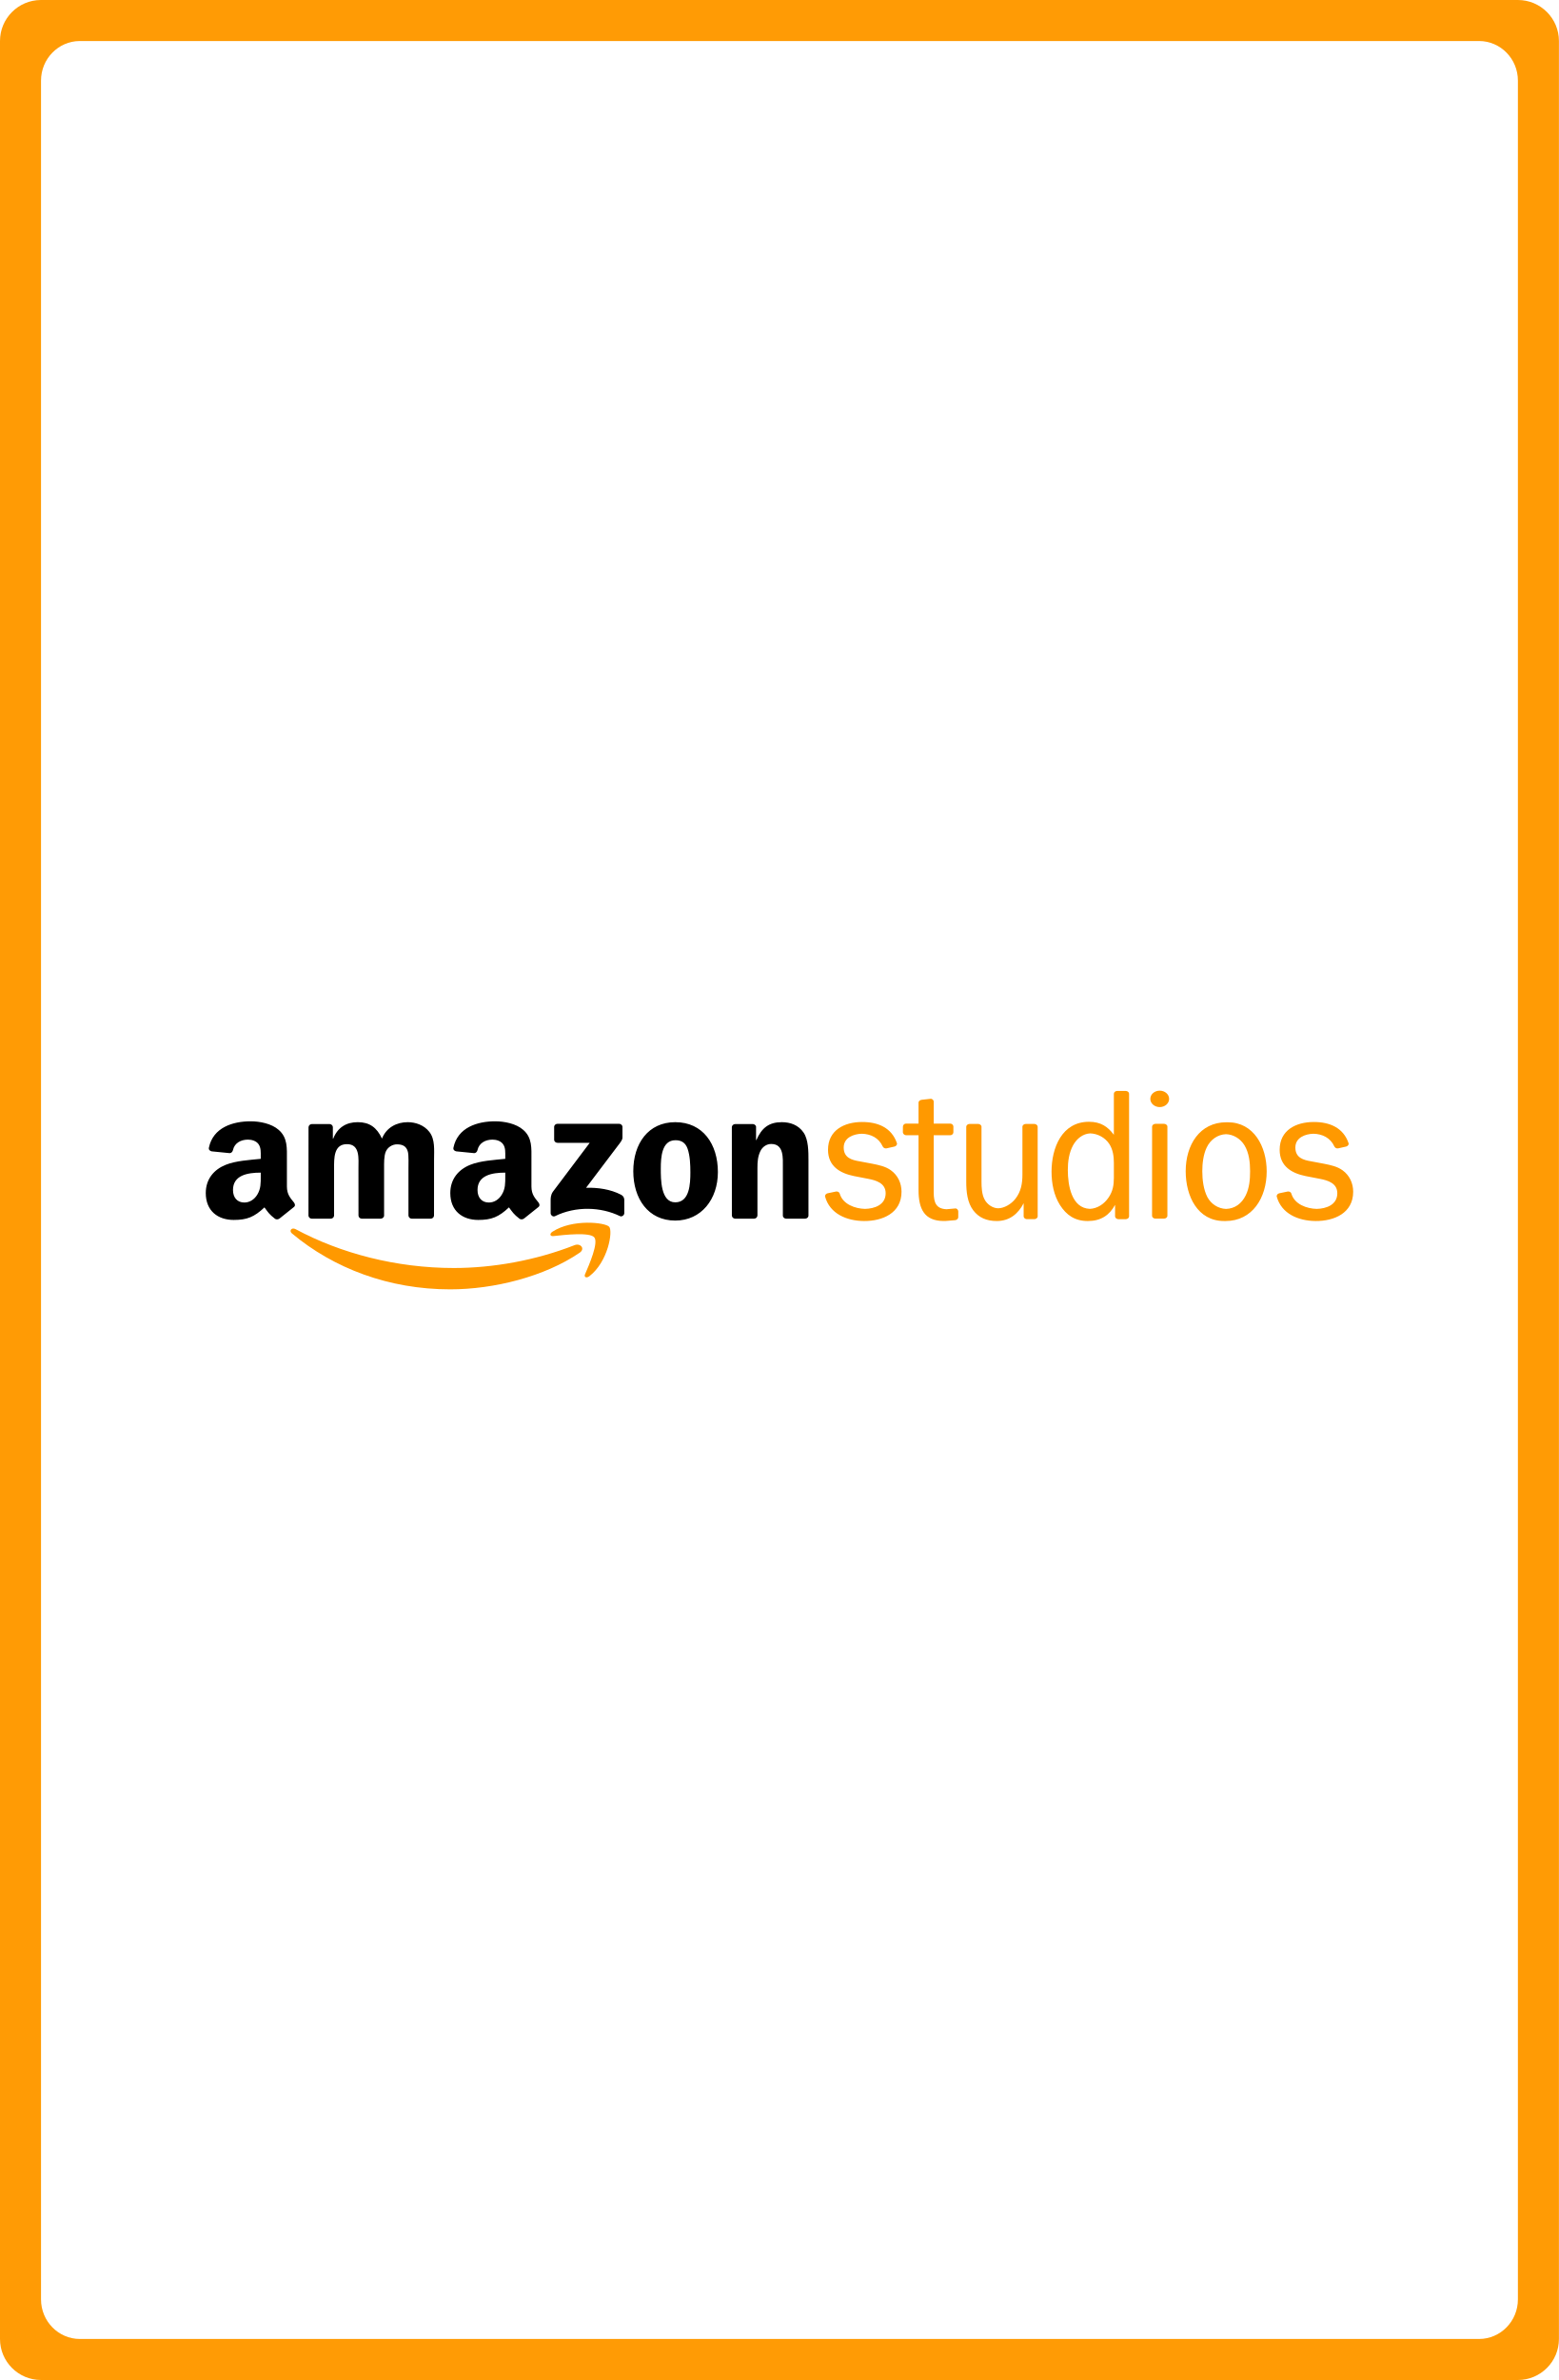
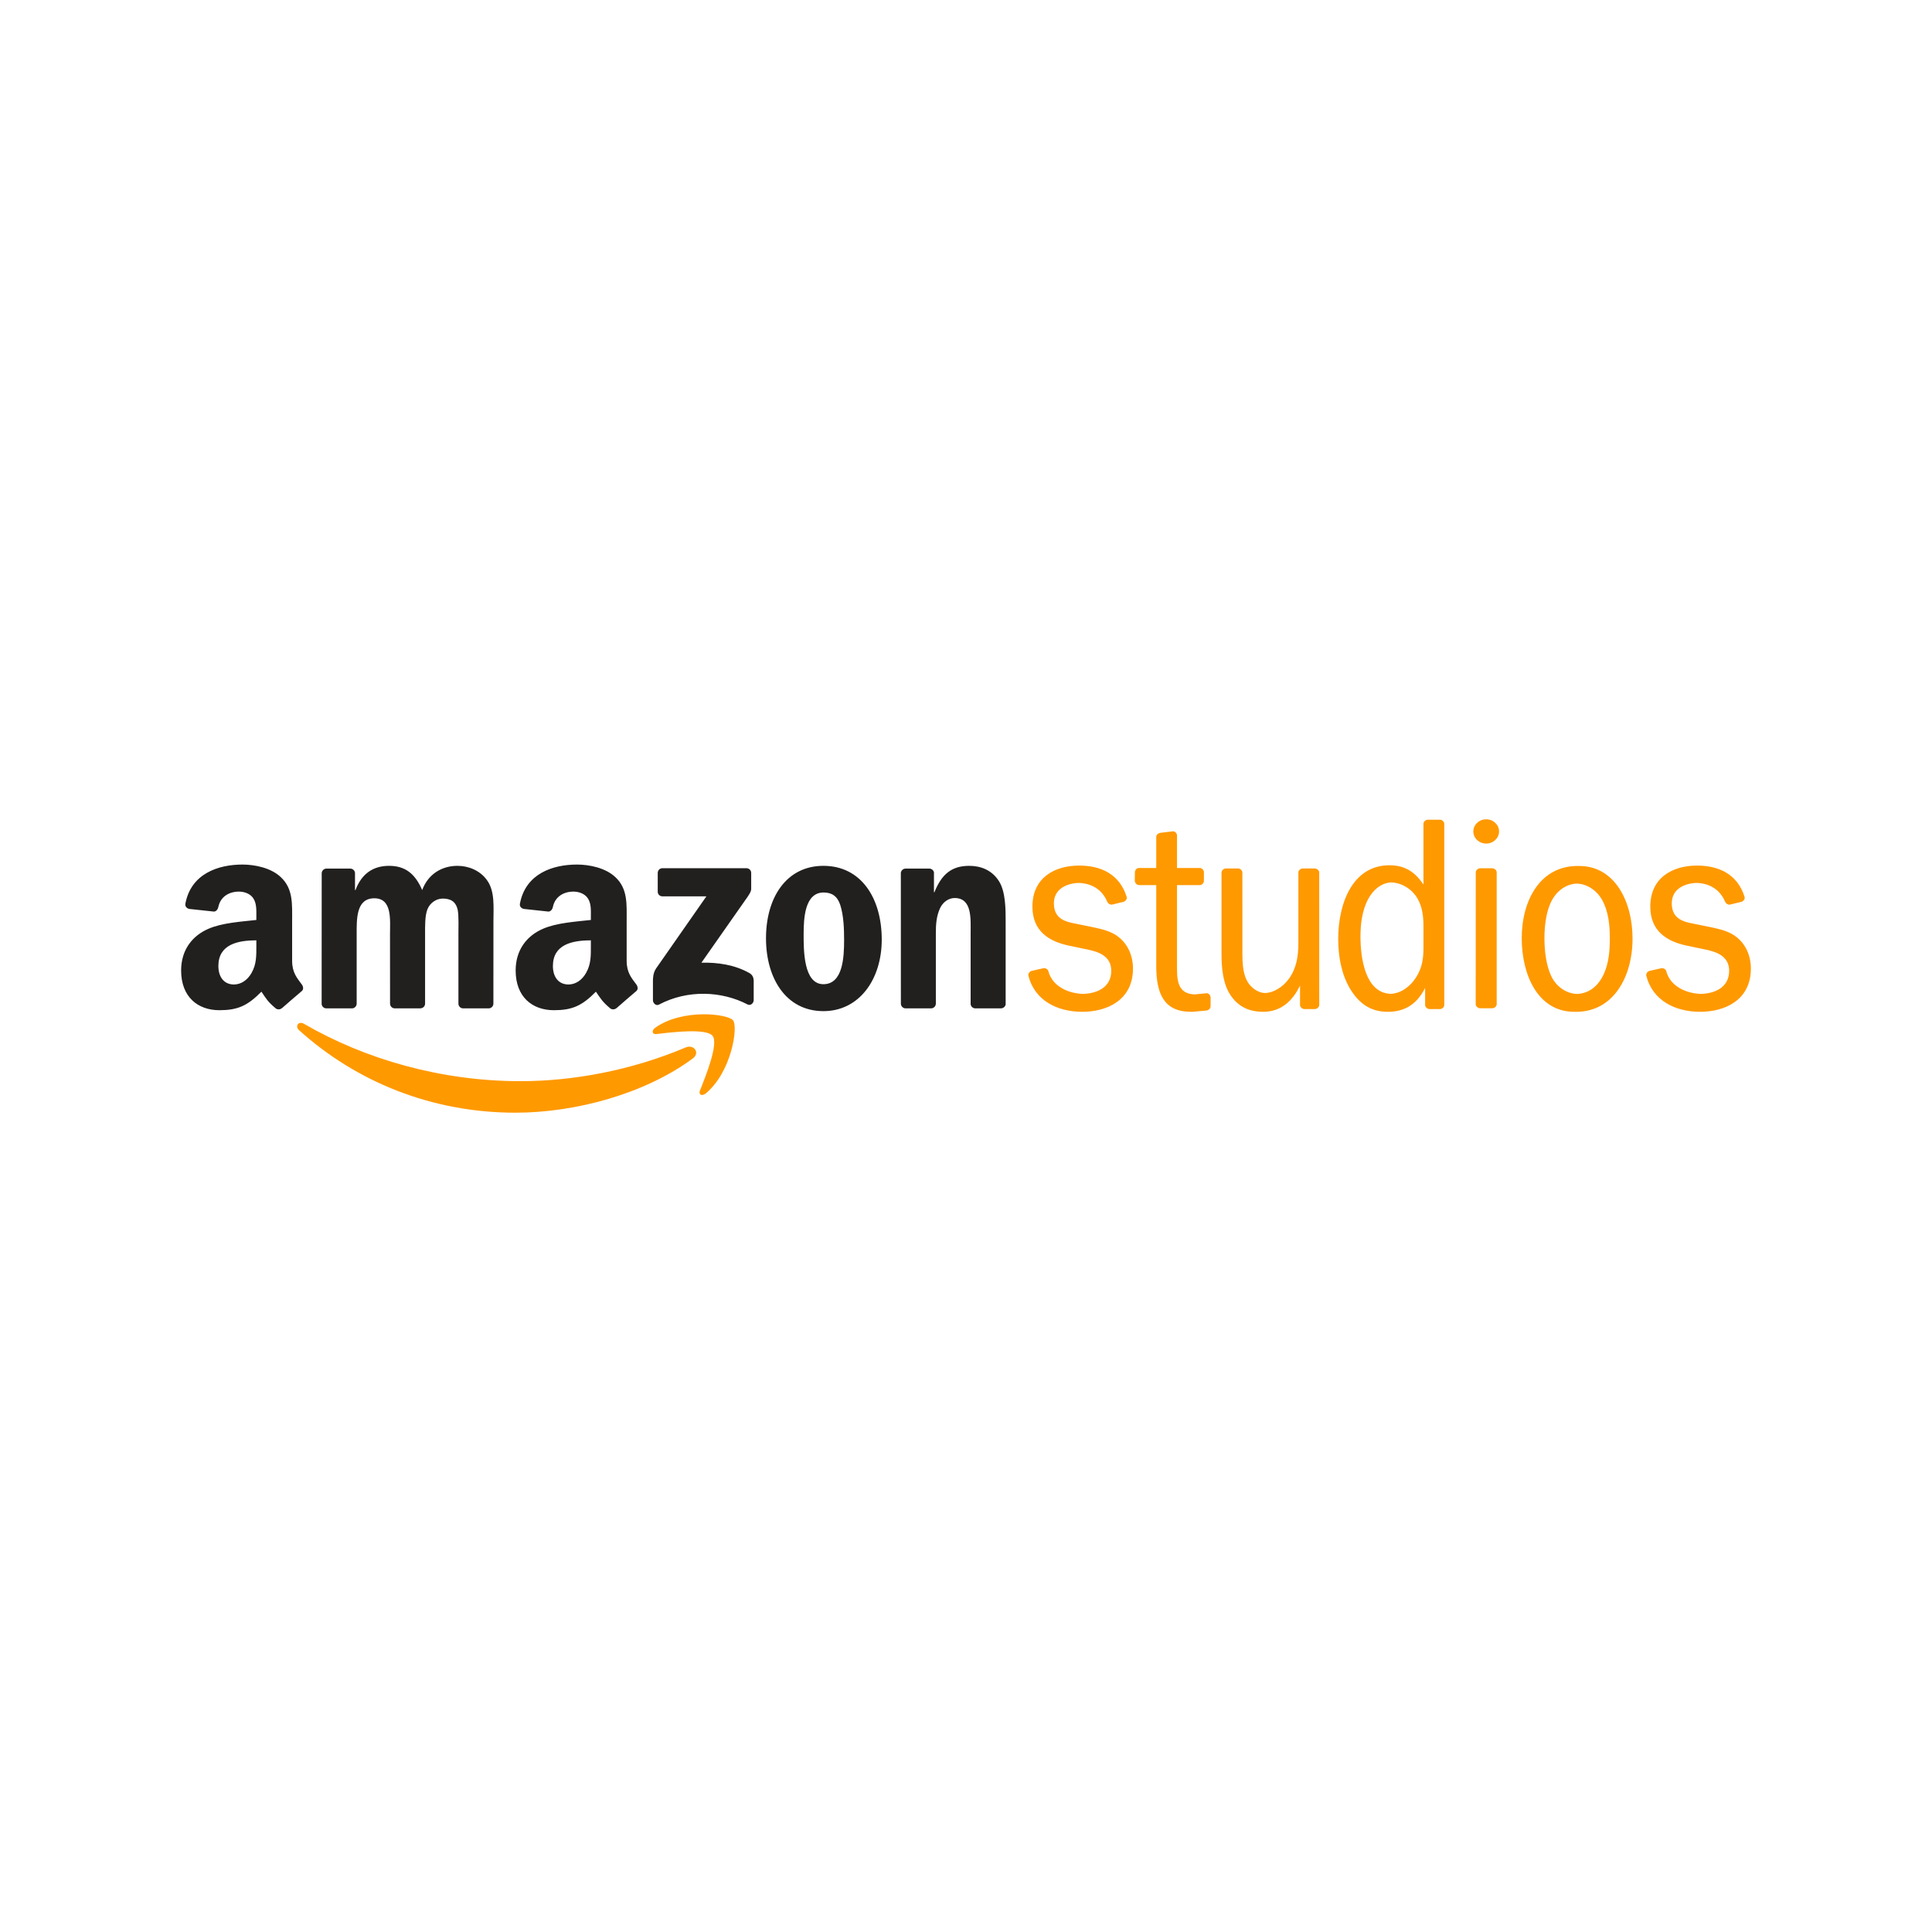
- <svg xmlns="http://www.w3.org/2000/svg" width="670.897" height="1024" viewBox="0 0 251.351 383.641">
-   <g data-rescale-wrap="1" transform="translate(-6.6145 -6.6145)">
-     <path d="M0 0h264.583v396.875H0z" style="opacity:.98;fill:#fff;fill-opacity:1;stroke-width:2.646" />
-     <path d="M859.565 2212.746v-2.246c0-.971-.123-1.969-.625-2.803-.579-.961-1.601-1.537-2.618-1.577-1.012.046-1.857.777-2.368 1.772-.552 1.109-.72 2.385-.72 3.663 0 2.269.512 5.669 3.03 5.767 1.036-.045 1.977-.723 2.58-1.691.576-.914.72-1.829.72-2.885m1.65 6.105h-1.037c-.22 0-.443-.193-.445-.405v-1.72c-.777 1.542-1.942 2.401-3.75 2.401-1.795 0-2.947-.886-3.833-2.384-.84-1.443-1.153-3.218-1.153-4.94 0-3.522 1.416-7.404 5.148-7.404 1.617 0 2.59.72 3.42 1.93v-6.103c0-.214.223-.405.443-.405h1.205c.222 0 .445.191.445.405v18.222c0 .213-.22.402-.442.404m13.505.274c-3.647 0-5.278-3.697-5.278-7.395 0-3.891 1.92-7.26 5.591-7.26h.195c3.574 0 5.35 3.59 5.35 7.286 0 3.92-1.967 7.37-5.662 7.37h-.197zm.27-1.795c1.2-.04 2.146-.777 2.706-2.014.505-1.102.6-2.373.6-3.586 0-1.325-.144-2.705-.768-3.837-.559-.989-1.522-1.618-2.542-1.654-1.137.04-2.15.806-2.662 1.986-.456 1.02-.6 2.373-.6 3.505 0 1.27.168 2.731.695 3.836.513 1.045 1.503 1.728 2.57 1.764m14.89-9.278c.086.196.303.344.516.292l1.107-.267c.215-.052.402-.293.337-.499-.723-2.309-2.61-3.156-4.812-3.149-2.435.01-4.665 1.218-4.665 4.124 0 2.49 1.7 3.487 3.57 3.902l1.987.416c1.053.22 2.37.637 2.37 2.13 0 1.748-1.56 2.295-2.834 2.325-1.353-.032-3.059-.673-3.486-2.278-.05-.207-.297-.347-.51-.299l-1.158.261c-.217.05-.392.287-.339.494.647 2.536 2.947 3.601 5.347 3.621 2.53.02 5.162-1.162 5.162-4.345 0-1.272-.504-2.436-1.461-3.182-.741-.583-1.654-.776-2.538-.97l-1.772-.36c-1.078-.194-2.179-.525-2.179-2.047 0-1.502 1.393-2.018 2.481-2.048 1.24.032 2.334.603 2.877 1.879m-25.302-7.054c0-.675.58-1.22 1.293-1.22.714 0 1.292.545 1.292 1.22s-.578 1.219-1.292 1.219c-.713 0-1.293-.545-1.293-1.22m1.905 17.772h-1.22c-.222 0-.446-.192-.446-.404l.005-13.257c0-.214.224-.406.444-.406h1.215c.221 0 .445.19.445.405v13.258c0 .212-.219.4-.443.403m-17.839.081h-1.04c-.22 0-.443-.192-.443-.405v-1.963c-.726 1.53-1.896 2.644-3.7 2.644-1.404 0-2.46-.498-3.229-1.584-.82-1.167-.963-2.781-.963-4.226v-8.186c0-.217.223-.41.445-.41h1.207c.223 0 .445.193.445.41l.001 8.186c0 .806.049 1.862.41 2.585.345.749 1.134 1.335 1.878 1.334.775 0 1.776-.565 2.398-1.444.748-1.058.94-2.225.94-3.56v-7.114c.001-.202.222-.397.443-.396h1.205c.224 0 .449.202.447.409l.003 13.312c0 .215-.226.409-.447.409m-20.865-10.799c.085.196.302.344.517.293l1.107-.268c.215-.05.4-.294.336-.497-.724-2.309-2.61-3.158-4.811-3.15-2.435.01-4.665 1.217-4.665 4.123 0 2.49 1.7 3.488 3.568 3.902l1.987.416c1.055.22 2.37.637 2.37 2.131 0 1.749-1.56 2.294-2.833 2.324-1.352-.031-3.06-.671-3.487-2.277-.049-.208-.295-.348-.51-.3l-1.157.262c-.217.05-.392.286-.34.494.647 2.536 2.947 3.602 5.348 3.621 2.532.02 5.161-1.161 5.161-4.345 0-1.272-.502-2.436-1.461-3.184-.741-.581-1.651-.775-2.538-.969l-1.77-.36c-1.08-.193-2.18-.524-2.18-2.047 0-1.501 1.393-2.016 2.482-2.047 1.24.032 2.333.602 2.876 1.878m3.205-1.658h1.725v8.138c0 2.796.792 4.594 3.48 4.592h.187l1.383-.124c.213-.027.41-.212.41-.43l.003-.868c0-.221-.187-.46-.404-.44l-1.21.116c-1.388-.065-1.762-.92-1.762-2.487v-8.498h2.296c.214 0 .408-.21.408-.43v-.86c0-.22-.194-.428-.408-.43h-2.296v-3.278c-.001-.214-.22-.434-.434-.405l-1.205.143c-.233.025-.446.192-.448.407v3.133h-1.747c-.215 0-.398.215-.398.434l-.01.846c0 .22.215.44.43.44m-44.871 17.437c-4.812 3.548-11.795 5.437-17.803 5.437-8.427 0-16.008-3.107-21.75-8.29-.452-.404-.05-.96.493-.643 6.194 3.596 13.848 5.765 21.76 5.765 5.338 0 11.207-1.107 16.602-3.392.816-.344 1.498.54.698 1.123" style="fill:#f90;fill-opacity:1;fill-rule:nonzero;stroke:none" transform="matrix(1.17261 0 0 1.08617 -821.729 -2206.913)" />
-     <path d="M788.12 2221.546c-.62-.785-4.073-.373-5.623-.184-.475.056-.549-.355-.122-.651 2.758-1.934 7.273-1.379 7.8-.728.526.65-.14 5.17-2.725 7.333-.398.329-.773.15-.6-.283.583-1.451 1.886-4.698 1.27-5.487" style="fill:#f90;fill-opacity:1;fill-rule:nonzero;stroke:none" transform="matrix(1.17261 0 0 1.08617 -821.729 -2206.913)" />
-     <path d="M782.605 2207.052v-1.879c0-.284.217-.479.475-.479h8.432c.269 0 .486.2.486.48v1.604c0 .274-.23.625-.638 1.186l-4.364 6.227c1.622-.04 3.335.205 4.807 1.033.335.184.425.462.447.734v2.001c0 .278-.302.597-.62.428-2.592-1.355-6.038-1.506-8.908.019-.291.155-.599-.157-.599-.434v-1.909c0-.305.005-.822.313-1.289l5.059-7.25h-4.404c-.269 0-.486-.188-.486-.472m-30.752 11.73h-2.567a.48.48 0 0 1-.46-.427l.006-13.148a.48.48 0 0 1 .491-.474h2.389a.476.476 0 0 1 .466.44v1.718h.05c.62-1.663 1.796-2.435 3.374-2.435 1.605 0 2.612.772 3.329 2.435.62-1.663 2.036-2.435 3.542-2.435 1.079 0 2.254.439 2.971 1.44.81 1.106.648 2.707.648 4.119l-.005 8.295a.477.477 0 0 1-.493.472h-2.562a.477.477 0 0 1-.459-.472v-6.967c0-.556.045-1.933-.074-2.462-.195-.884-.765-1.134-1.51-1.134-.621 0-1.27.416-1.532 1.079-.264.662-.235 1.767-.235 2.517v6.967c0 .267-.224.472-.499.472h-2.562a.477.477 0 0 1-.46-.472l-.004-6.967c0-1.467.24-3.625-1.578-3.625-1.841 0-1.773 2.103-1.773 3.625v6.967a.48.48 0 0 1-.493.472m47.426-11.647c-1.893 0-2.01 2.574-2.01 4.18 0 1.603-.022 5.037 1.986 5.037 1.986 0 2.081-2.768 2.081-4.458 0-1.106-.045-2.435-.38-3.486-.291-.912-.861-1.273-1.677-1.273m-.024-2.679c3.805 0 5.864 3.263 5.864 7.41 0 4.014-2.272 7.194-5.864 7.194-3.731 0-5.769-3.263-5.769-7.328 0-4.097 2.059-7.276 5.769-7.276m10.805 14.326h-2.558a.48.48 0 0 1-.46-.472l-.004-13.148a.485.485 0 0 1 .493-.429h2.377a.49.49 0 0 1 .459.368v2.012h.044c.722-1.801 1.723-2.657 3.497-2.657 1.148 0 2.278.411 2.994 1.545.671 1.056.671 2.825.671 4.097v8.273c-.027.235-.241.411-.492.411h-2.574a.48.48 0 0 1-.454-.411v-7.139c0-1.439.169-3.54-1.605-3.54-.621 0-1.197.416-1.482 1.05-.359.8-.409 1.606-.409 2.49v7.077a.485.485 0 0 1-.498.473m-63.231-2.407c-.47-.645-.968-1.174-.968-2.374v-3.992c0-1.69.117-3.24-1.13-4.408-.98-.941-2.613-1.274-3.86-1.274-2.44 0-5.165.912-5.737 3.92-.06.322.174.49.382.54l2.49.267c.23-.012.397-.24.442-.474.213-1.034 1.084-1.534 2.065-1.534.525 0 1.124.195 1.438.663.357.527.313 1.25.313 1.856v.332c-1.488.167-3.43.28-4.823.89-1.605.695-2.737 2.108-2.737 4.187 0 2.663 1.68 3.992 3.84 3.992 1.823 0 2.82-.429 4.23-1.862.463.672.614 1 1.47 1.706a.52.52 0 0 0 .605-.061h.005c.51-.449 1.443-1.261 1.97-1.7.207-.168.167-.445.005-.679m-4.565-3.87c0 1.001.021 1.829-.481 2.72-.409.723-1.058 1.161-1.775 1.161-.984 0-1.56-.745-1.56-1.856 0-2.179 1.957-2.58 3.816-2.58zm38.187 3.875c-.47-.645-.968-1.174-.968-2.374v-3.992c0-1.69.123-3.24-1.125-4.408-.985-.941-2.618-1.274-3.866-1.274-2.44 0-5.164.912-5.735 3.92-.061.322.173.49.386.54l2.485.267c.23-.012.403-.24.442-.474.218-1.034 1.085-1.534 2.065-1.534.525 0 1.122.195 1.437.663.364.527.313 1.25.313 1.856v.332c-1.488.167-3.43.28-4.823.89-1.605.695-2.736 2.108-2.736 4.187 0 2.663 1.679 3.992 3.839 3.992 1.825 0 2.82-.429 4.228-1.862.467.672.622 1 1.473 1.706a.52.52 0 0 0 .605-.061h.005c.515-.449 1.444-1.261 1.97-1.7.206-.168.167-.445.005-.679m-4.566-3.87c0 1.001.022 1.829-.482 2.72-.407.723-1.05 1.161-1.772 1.161-.985 0-1.561-.745-1.561-1.856 0-2.179 1.958-2.58 3.815-2.58z" style="fill-opacity:1;fill-rule:nonzero;stroke:none" transform="matrix(1.17261 0 0 1.08617 -821.729 -2206.913)" />
-     <path d="M49.832 25A25 25 0 0 0 25 50v1400a25 25 0 0 0 25 25h900a25 25 0 0 0 25-25V50a25 25 0 0 0-25-25zm23.711 25a23.684 24.138 0 0 1 .14 0h852.633A23.684 24.138 0 0 1 950 74.139V1425.86a23.684 24.138 0 0 1-23.684 24.14H73.684A23.684 24.138 0 0 1 50 1425.861V74.14A23.684 24.138 0 0 1 73.543 50" style="opacity:.98;fill:#f90;fill-opacity:1;stroke-width:46.344" transform="scale(.26458)" />
+ <svg xmlns="http://www.w3.org/2000/svg" viewBox="0 0 1024 1024" width="1024" height="1024" role="img" aria-label="amazon-studios (primary)">
+   <rect width="1024" height="1024" fill="#FFFFFF" />
+   <g transform="translate(96 434.2465) scale(3.9307)">
+     <g data-rescale-wrap="1" transform="translate(0.004414 -21.2195)">
+       <path d="M859.565 2212.746v-2.246c0-.971-.123-1.969-.625-2.803-.579-.961-1.601-1.537-2.618-1.577-1.012.046-1.857.777-2.368 1.772-.552 1.109-.72 2.385-.72 3.663 0 2.269.512 5.669 3.03 5.767 1.036-.045 1.977-.723 2.58-1.691.576-.914.72-1.829.72-2.885m1.65 6.105h-1.037c-.22 0-.443-.193-.445-.405v-1.72c-.777 1.542-1.942 2.401-3.75 2.401-1.795 0-2.947-.886-3.833-2.384-.84-1.443-1.153-3.218-1.153-4.94 0-3.522 1.416-7.404 5.148-7.404 1.617 0 2.59.72 3.42 1.93v-6.103c0-.214.223-.405.443-.405h1.205c.222 0 .445.191.445.405v18.222c0 .213-.22.402-.442.404m13.505.274c-3.647 0-5.278-3.697-5.278-7.395 0-3.891 1.92-7.26 5.591-7.26h.195c3.574 0 5.35 3.59 5.35 7.286 0 3.92-1.967 7.37-5.662 7.37h-.197zm.27-1.795c1.2-.04 2.146-.777 2.706-2.014.505-1.102.6-2.373.6-3.586 0-1.325-.144-2.705-.768-3.837-.559-.989-1.522-1.618-2.542-1.654-1.137.04-2.15.806-2.662 1.986-.456 1.02-.6 2.373-.6 3.505 0 1.27.168 2.731.695 3.836.513 1.045 1.503 1.728 2.57 1.764m14.89-9.278c.086.196.303.344.516.292l1.107-.267c.215-.052.402-.293.337-.499-.723-2.309-2.61-3.156-4.812-3.149-2.435.01-4.665 1.218-4.665 4.124 0 2.49 1.7 3.487 3.57 3.902l1.987.416c1.053.22 2.37.637 2.37 2.13 0 1.748-1.56 2.295-2.834 2.325-1.353-.032-3.059-.673-3.486-2.278-.05-.207-.297-.347-.51-.299l-1.158.261c-.217.05-.392.287-.339.494.647 2.536 2.947 3.601 5.347 3.621 2.53.02 5.162-1.162 5.162-4.345 0-1.272-.504-2.436-1.461-3.182-.741-.583-1.654-.776-2.538-.97l-1.772-.36c-1.078-.194-2.179-.525-2.179-2.047 0-1.502 1.393-2.018 2.481-2.048 1.24.032 2.334.603 2.877 1.879m-25.302-7.054c0-.675.58-1.22 1.293-1.22.714 0 1.292.545 1.292 1.22s-.578 1.219-1.292 1.219c-.713 0-1.293-.545-1.293-1.22m1.905 17.772h-1.22c-.222 0-.446-.192-.446-.404l.005-13.257c0-.214.224-.406.444-.406h1.215c.221 0 .445.19.445.405v13.258c0 .212-.219.4-.443.403m-17.839.081h-1.04c-.22 0-.443-.192-.443-.405v-1.963c-.726 1.53-1.896 2.644-3.7 2.644-1.404 0-2.46-.498-3.229-1.584-.82-1.167-.963-2.781-.963-4.226v-8.186c0-.217.223-.41.445-.41h1.207c.223 0 .445.193.445.41l.001 8.186c0 .806.049 1.862.41 2.585.345.749 1.134 1.335 1.878 1.334.775 0 1.776-.565 2.398-1.444.748-1.058.94-2.225.94-3.56v-7.114c.001-.202.222-.397.443-.396h1.205c.224 0 .449.202.447.409l.003 13.312c0 .215-.226.409-.447.409m-20.865-10.799c.085.196.302.344.517.293l1.107-.268c.215-.05.4-.294.336-.497-.724-2.309-2.61-3.158-4.811-3.15-2.435.01-4.665 1.217-4.665 4.123 0 2.49 1.7 3.488 3.568 3.902l1.987.416c1.055.22 2.37.637 2.37 2.131 0 1.749-1.56 2.294-2.833 2.324-1.352-.031-3.06-.671-3.487-2.277-.049-.208-.295-.348-.51-.3l-1.157.262c-.217.05-.392.286-.34.494.647 2.536 2.947 3.602 5.348 3.621 2.532.02 5.161-1.161 5.161-4.345 0-1.272-.502-2.436-1.461-3.184-.741-.581-1.651-.775-2.538-.969l-1.77-.36c-1.08-.193-2.18-.524-2.18-2.047 0-1.501 1.393-2.016 2.482-2.047 1.24.032 2.333.602 2.876 1.878m3.205-1.658h1.725v8.138c0 2.796.792 4.594 3.48 4.592h.187l1.383-.124c.213-.027.41-.212.41-.43l.003-.868c0-.221-.187-.46-.404-.44l-1.21.116c-1.388-.065-1.762-.92-1.762-2.487v-8.498h2.296c.214 0 .408-.21.408-.43v-.86c0-.22-.194-.428-.408-.43h-2.296v-3.278c-.001-.214-.22-.434-.434-.405l-1.205.143c-.233.025-.446.192-.448.407v3.133h-1.747c-.215 0-.398.215-.398.434l-.01.846c0 .22.215.44.43.44m-44.871 17.437c-4.812 3.548-11.795 5.437-17.803 5.437-8.427 0-16.008-3.107-21.75-8.29-.452-.404-.05-.96.493-.643 6.194 3.596 13.848 5.765 21.76 5.765 5.338 0 11.207-1.107 16.602-3.392.816-.344 1.498.54.698 1.123" style="fill:#f90;fill-opacity:1;fill-rule:nonzero;stroke:none" transform="translate(-985.704 -2930.07)scale(1.34163)" />
+       <path d="M788.12 2221.546c-.62-.785-4.073-.373-5.623-.184-.475.056-.549-.355-.122-.651 2.758-1.934 7.273-1.379 7.8-.728.526.65-.14 5.17-2.725 7.333-.398.329-.773.15-.6-.283.583-1.451 1.886-4.698 1.27-5.487" style="fill:#f90;fill-opacity:1;fill-rule:nonzero;stroke:none" transform="translate(-985.704 -2930.07)scale(1.34163)" />
+       <path d="M782.605 2207.052v-1.879c0-.284.217-.479.475-.479h8.432c.269 0 .486.2.486.48v1.604c0 .274-.23.625-.638 1.186l-4.364 6.227c1.622-.04 3.335.205 4.807 1.033.335.184.425.462.447.734v2.001c0 .278-.302.597-.62.428-2.592-1.355-6.038-1.506-8.908.019-.291.155-.599-.157-.599-.434v-1.909c0-.305.005-.822.313-1.289l5.059-7.25h-4.404c-.269 0-.486-.188-.486-.472m-30.752 11.73h-2.567a.48.48 0 0 1-.46-.427l.006-13.148a.48.48 0 0 1 .491-.474h2.389a.476.476 0 0 1 .466.44v1.718h.05c.62-1.663 1.796-2.435 3.374-2.435 1.605 0 2.612.772 3.329 2.435.62-1.663 2.036-2.435 3.542-2.435 1.079 0 2.254.439 2.971 1.44.81 1.106.648 2.707.648 4.119l-.005 8.295a.477.477 0 0 1-.493.472h-2.562a.477.477 0 0 1-.459-.472v-6.967c0-.556.045-1.933-.074-2.462-.195-.884-.765-1.134-1.51-1.134-.621 0-1.27.416-1.532 1.079-.264.662-.235 1.767-.235 2.517v6.967c0 .267-.224.472-.499.472h-2.562a.477.477 0 0 1-.46-.472l-.004-6.967c0-1.467.24-3.625-1.578-3.625-1.841 0-1.773 2.103-1.773 3.625v6.967a.48.48 0 0 1-.493.472m47.426-11.647c-1.893 0-2.01 2.574-2.01 4.18 0 1.603-.022 5.037 1.986 5.037 1.986 0 2.081-2.768 2.081-4.458 0-1.106-.045-2.435-.38-3.486-.291-.912-.861-1.273-1.677-1.273m-.024-2.679c3.805 0 5.864 3.263 5.864 7.41 0 4.014-2.272 7.194-5.864 7.194-3.731 0-5.769-3.263-5.769-7.328 0-4.097 2.059-7.276 5.769-7.276m10.805 14.326h-2.558a.48.48 0 0 1-.46-.472l-.004-13.148a.485.485 0 0 1 .493-.429h2.377a.49.49 0 0 1 .459.368v2.012h.044c.722-1.801 1.723-2.657 3.497-2.657 1.148 0 2.278.411 2.994 1.545.671 1.056.671 2.825.671 4.097v8.273c-.027.235-.241.411-.492.411h-2.574a.48.48 0 0 1-.454-.411v-7.139c0-1.439.169-3.54-1.605-3.54-.621 0-1.197.416-1.482 1.05-.359.8-.409 1.606-.409 2.49v7.077a.485.485 0 0 1-.498.473m-63.231-2.407c-.47-.645-.968-1.174-.968-2.374v-3.992c0-1.69.117-3.24-1.13-4.408-.98-.941-2.613-1.274-3.86-1.274-2.44 0-5.165.912-5.737 3.92-.06.322.174.49.382.54l2.49.267c.23-.012.397-.24.442-.474.213-1.034 1.084-1.534 2.065-1.534.525 0 1.124.195 1.438.663.357.527.313 1.25.313 1.856v.332c-1.488.167-3.43.28-4.823.89-1.605.695-2.737 2.108-2.737 4.187 0 2.663 1.68 3.992 3.84 3.992 1.823 0 2.82-.429 4.23-1.862.463.672.614 1 1.47 1.706a.52.52 0 0 0 .605-.061h.005c.51-.449 1.443-1.261 1.97-1.7.207-.168.167-.445.005-.679m-4.565-3.87c0 1.001.021 1.829-.481 2.72-.409.723-1.058 1.161-1.775 1.161-.984 0-1.56-.745-1.56-1.856 0-2.179 1.957-2.58 3.816-2.58zm38.187 3.875c-.47-.645-.968-1.174-.968-2.374v-3.992c0-1.69.123-3.24-1.125-4.408-.985-.941-2.618-1.274-3.866-1.274-2.44 0-5.164.912-5.735 3.92-.061.322.173.49.386.54l2.485.267c.23-.012.403-.24.442-.474.218-1.034 1.085-1.534 2.065-1.534.525 0 1.122.195 1.437.663.364.527.313 1.25.313 1.856v.332c-1.488.167-3.43.28-4.823.89-1.605.695-2.736 2.108-2.736 4.187 0 2.663 1.679 3.992 3.839 3.992 1.825 0 2.82-.429 4.228-1.862.467.672.622 1 1.473 1.706a.52.52 0 0 0 .605-.061h.005c.515-.449 1.444-1.261 1.97-1.7.206-.168.167-.445.005-.679m-4.566-3.87c0 1.001.022 1.829-.482 2.72-.407.723-1.05 1.161-1.772 1.161-.985 0-1.561-.745-1.561-1.856 0-2.179 1.958-2.58 3.815-2.58z" style="fill:#221f1f;fill-opacity:1;fill-rule:nonzero;stroke:none" transform="translate(-985.704 -2930.07)scale(1.34163)" />
+     </g>
  </g>
</svg>
